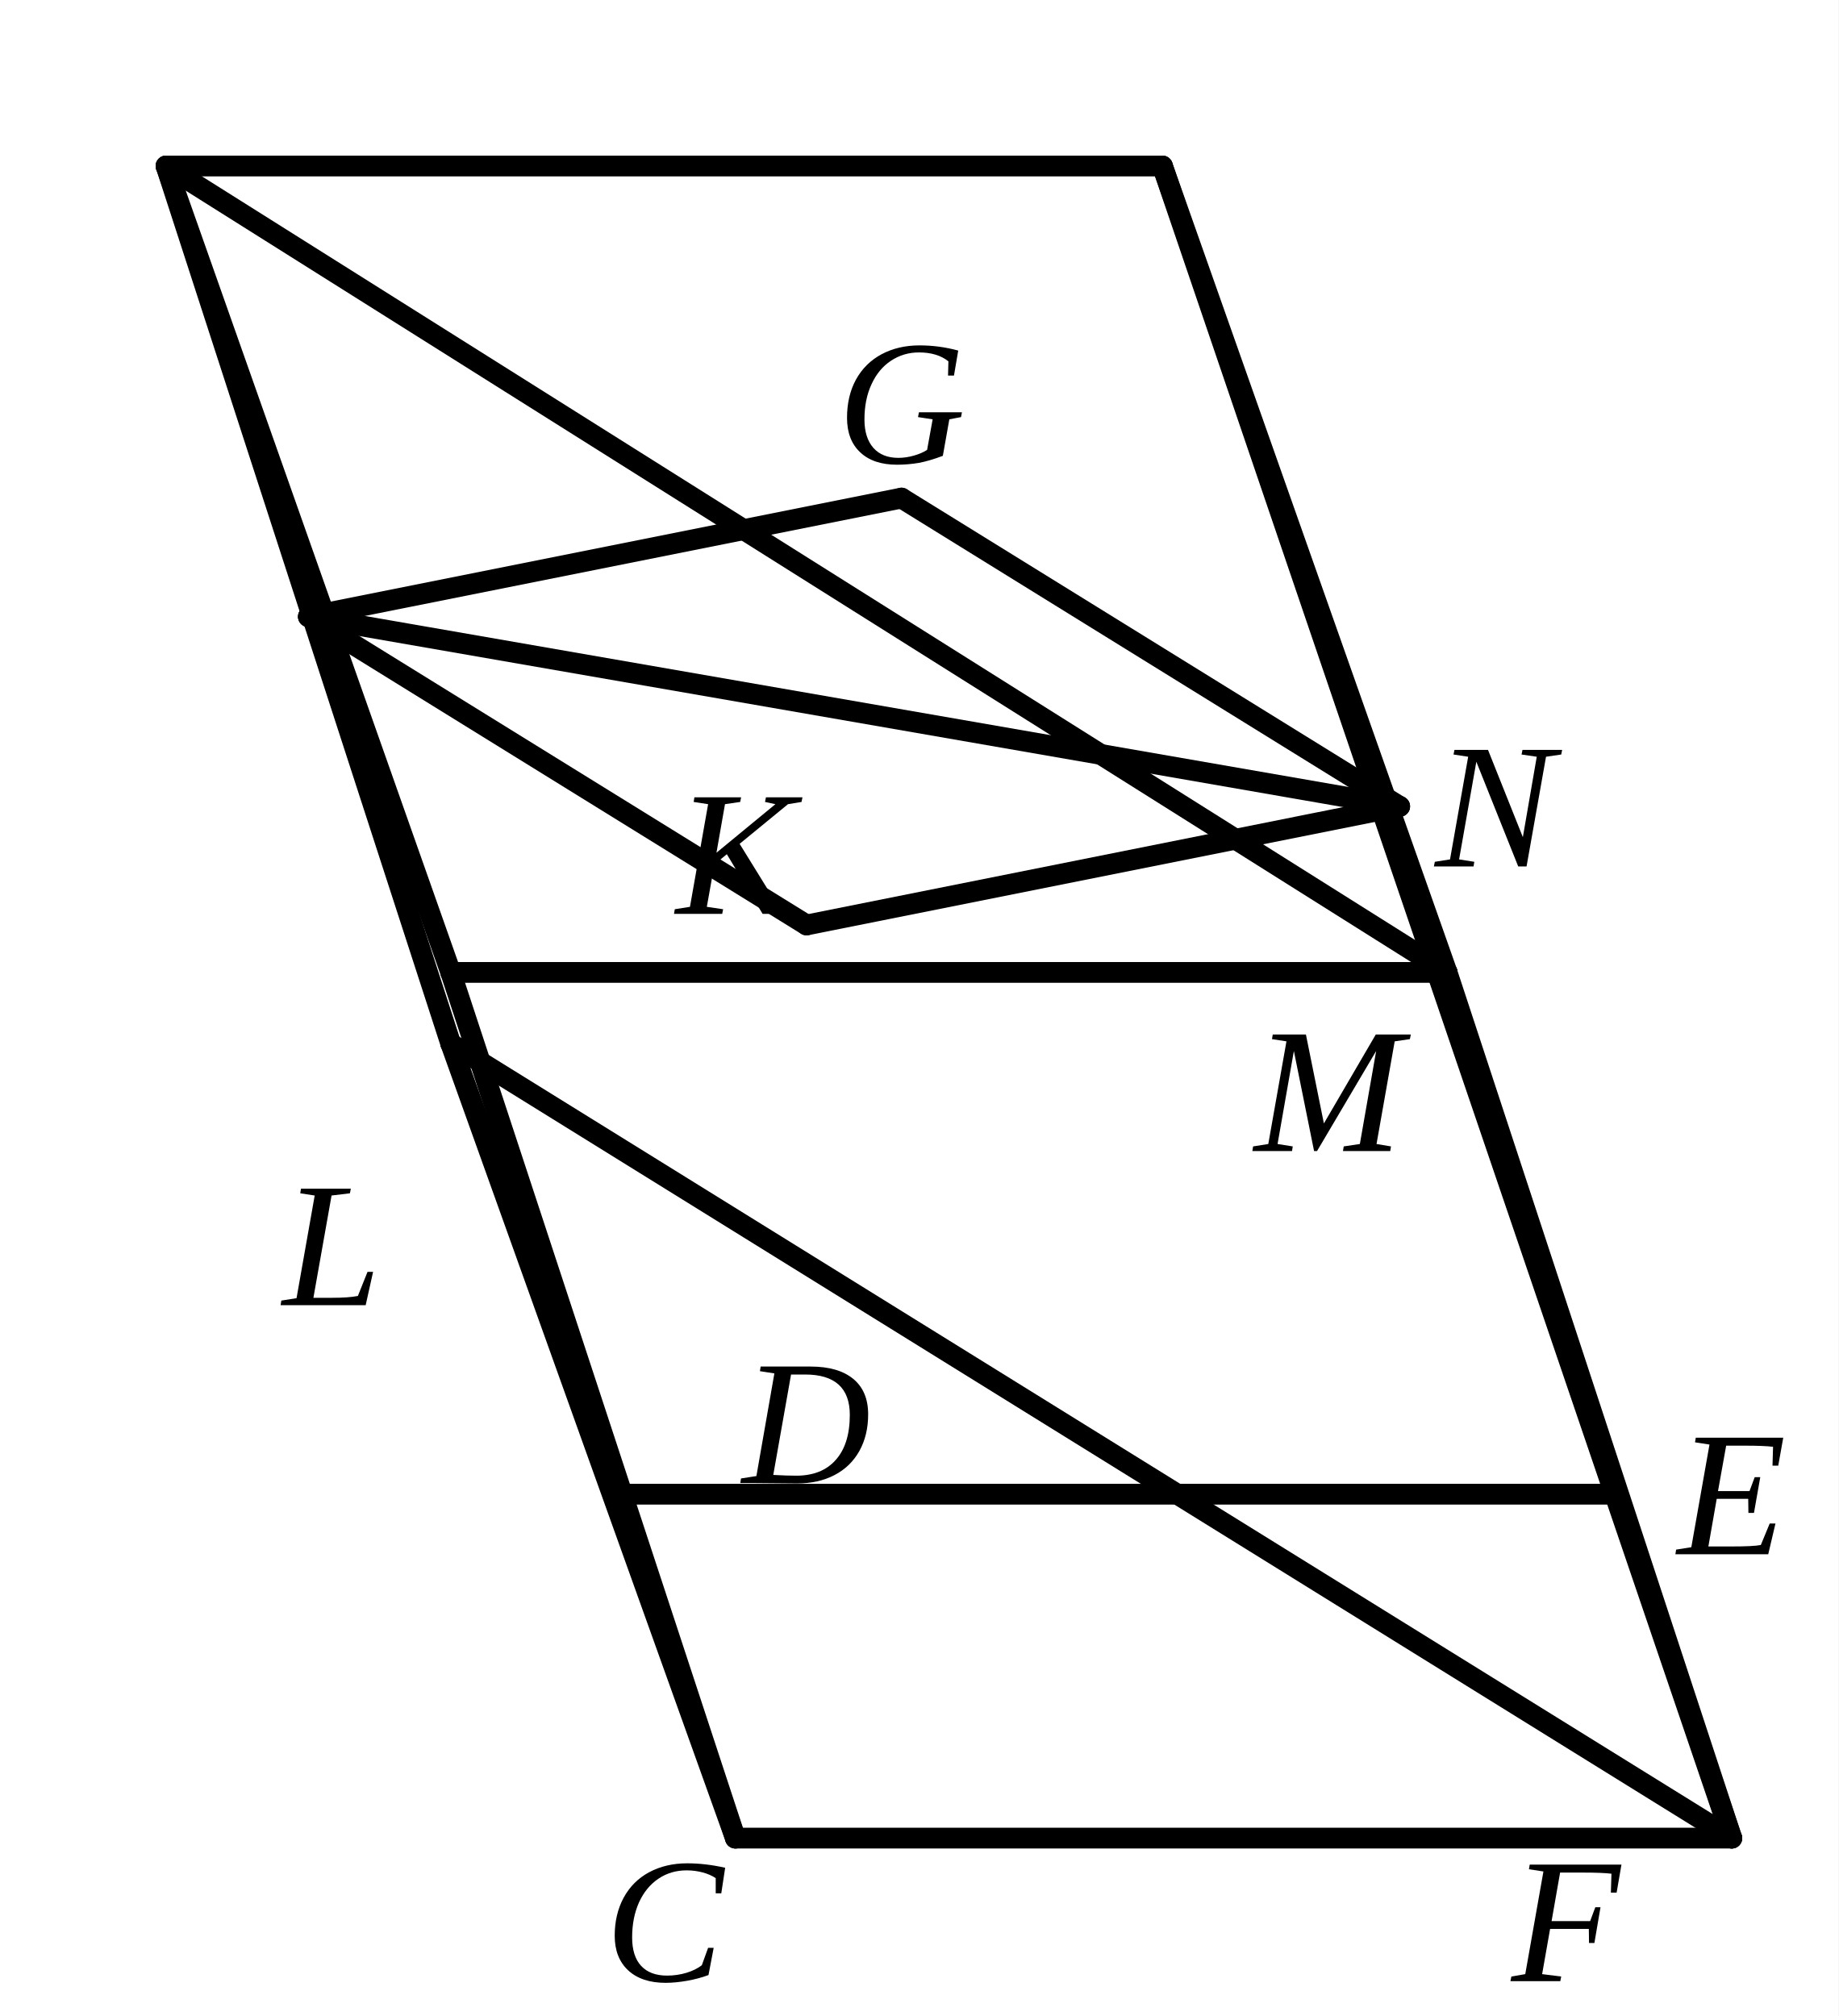
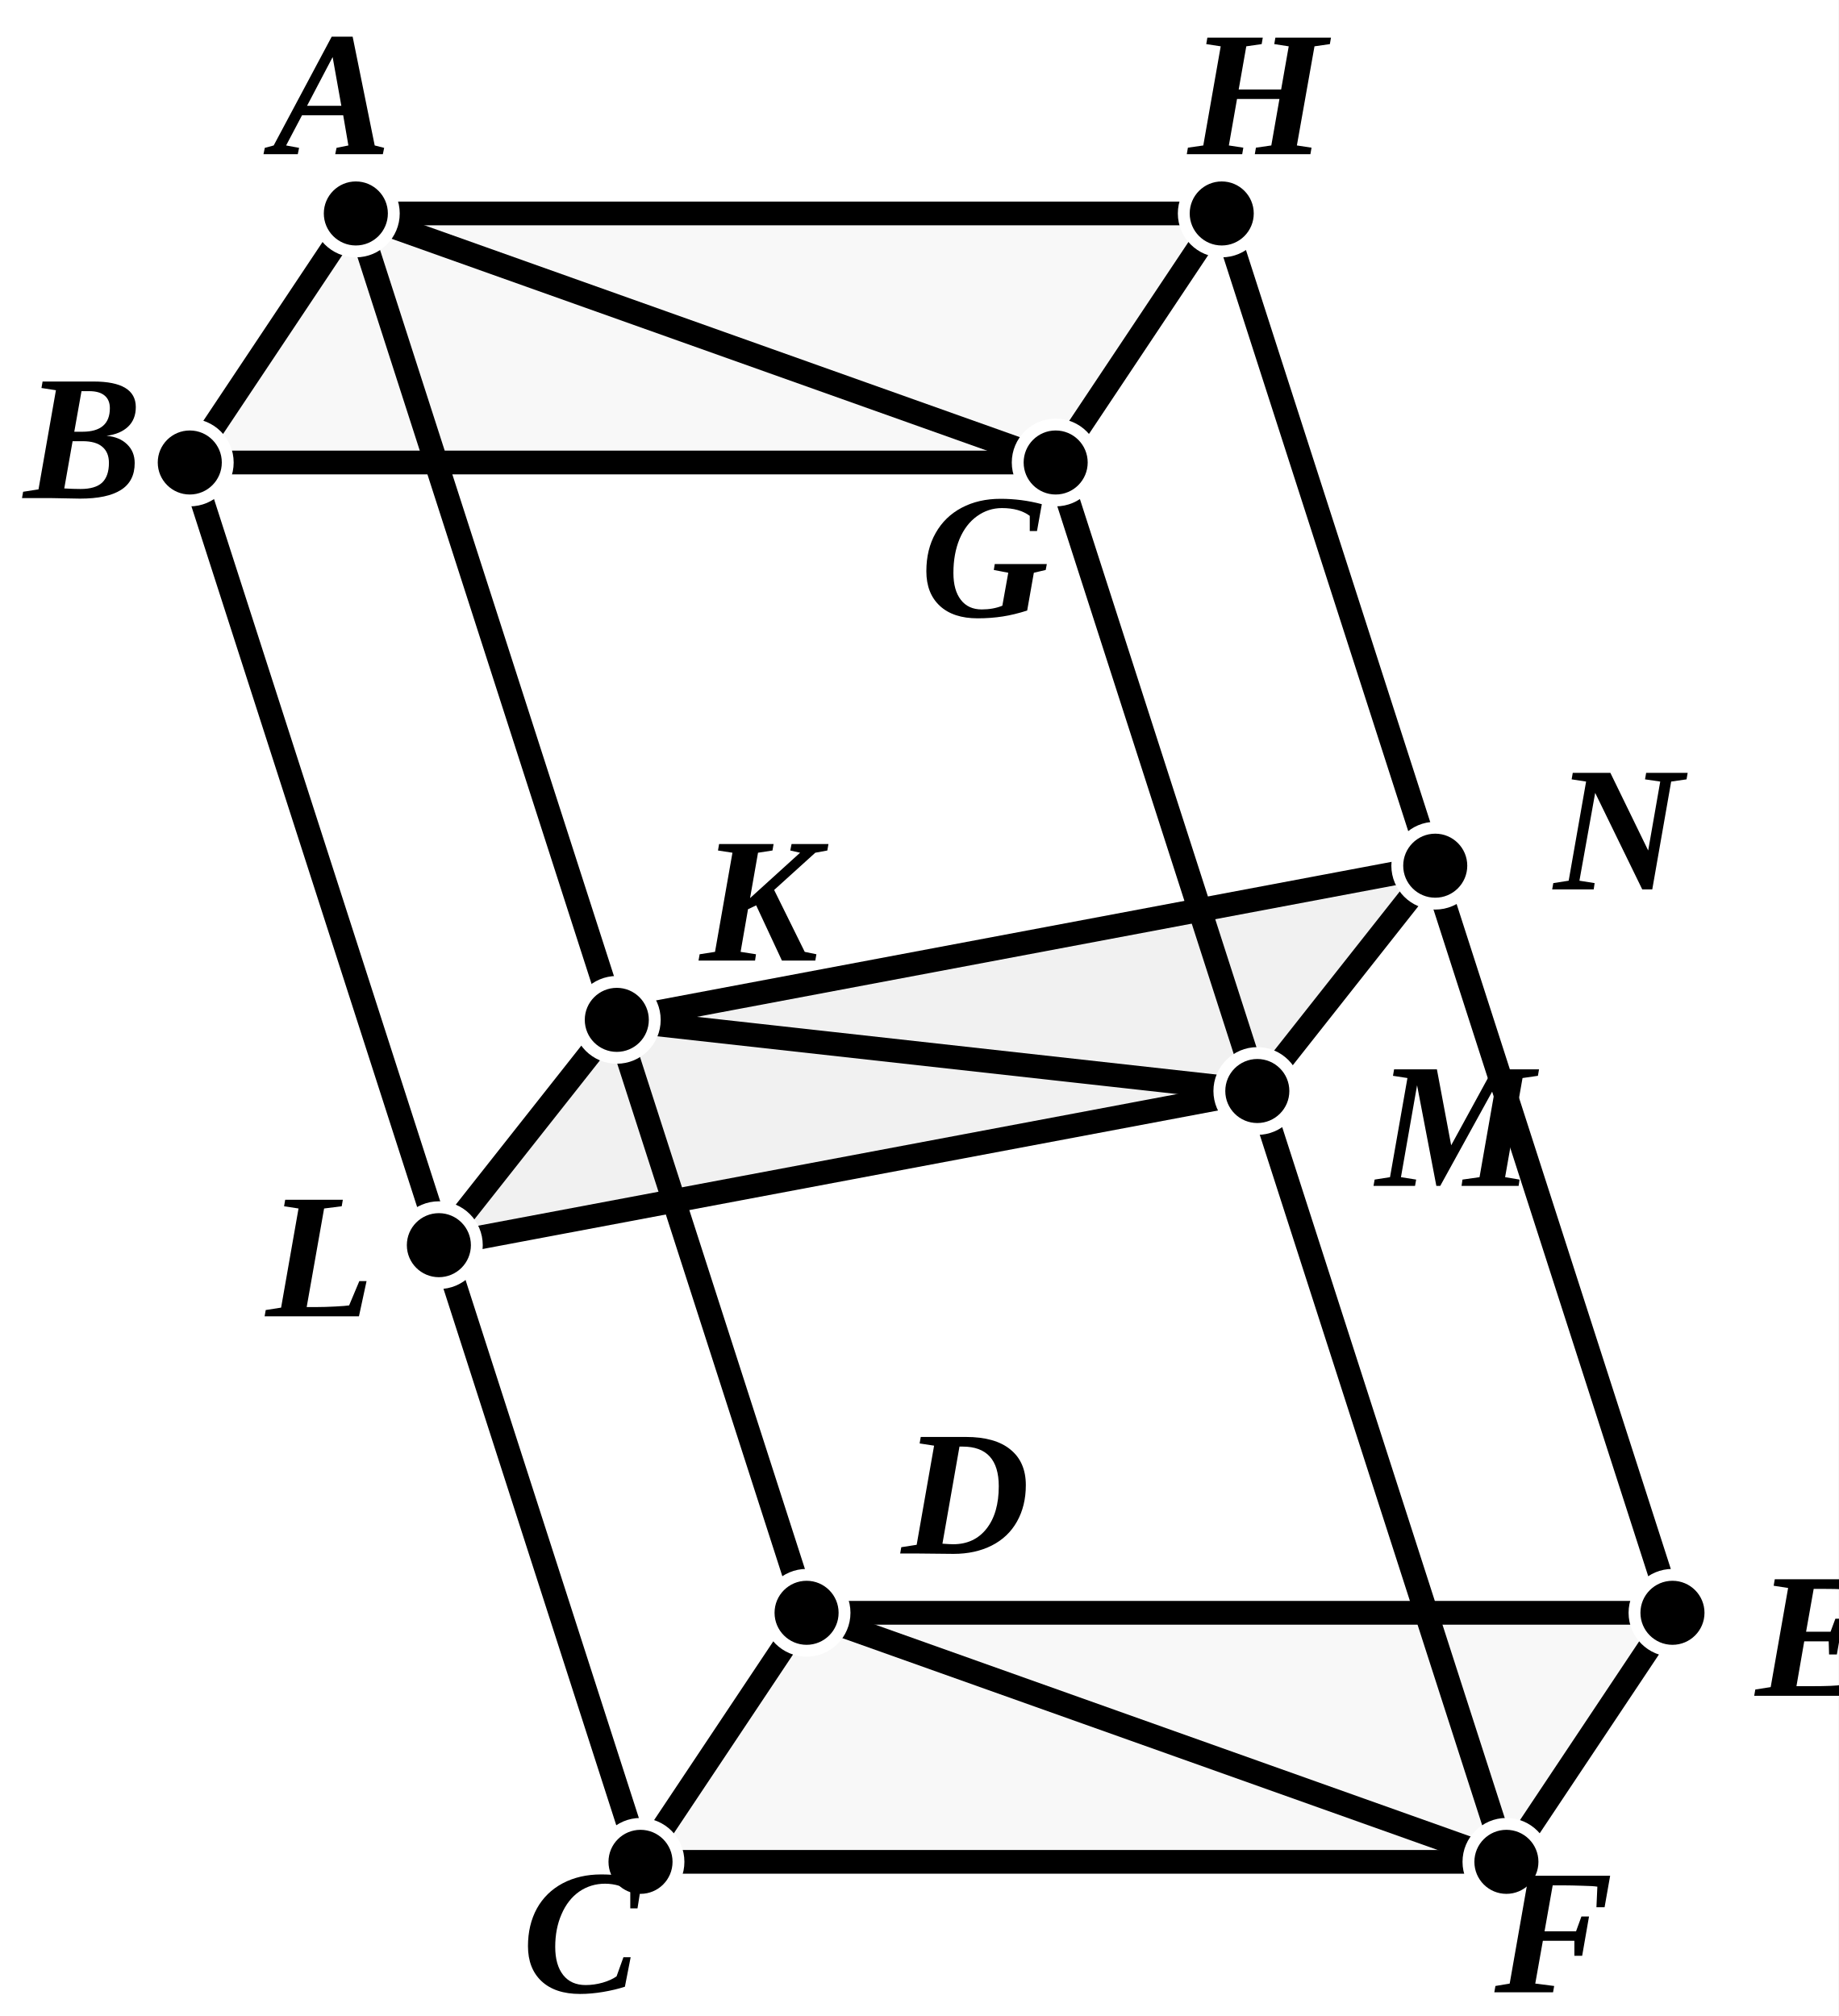
- <svg xmlns="http://www.w3.org/2000/svg" viewBox="0 0 155 170" width="100%" height="100%">
+ <svg xmlns="http://www.w3.org/2000/svg" viewBox="0 0 155 170" width="155" height="170" class="euclid-graphic" data-graphic-id="0337.g1" data-folio="0337" data-graphic="g1" data-proposition="XI.28">
  <style>
-     .bg { fill: #ffffff; }
-     .line { stroke: #000000; stroke-width: 1.75; stroke-linecap: round; stroke-linejoin: round; fill: none; }
-     .dashed { stroke: #000000; stroke-width: 1.5; stroke-dasharray: 4,3; stroke-linecap: round; stroke-linejoin: round; fill: none; }
-     .el { cursor: pointer; transition: stroke 0.15s ease; }
-     .el:hover .line, .el:hover .dashed { stroke: #0284c7; stroke-width: 2.5; }
-     .el:hover .lbl { fill: #0284c7; }
-     .lbl { font-family: "Times New Roman", Times, Georgia, serif; font-size: 15px; font-style: italic; fill: #000000; text-anchor: middle; dominant-baseline: central; user-select: none; }
+     .euclid-graphic {
+       font-family: 'Times New Roman', 'Georgia', serif;
+       font-style: italic;
+       background-color: #ffffff;
+     }
+     .geom-line {
+       stroke: #000000;
+       stroke-width: 2.0;
+       stroke-linecap: round;
+       stroke-linejoin: round;
+       fill: none;
+       transition: stroke 0.15s, stroke-width 0.15s;
+     }
+     .geom-polygon {
+       fill: #000000;
+       fill-opacity: 0.03;
+       stroke: none;
+       transition: fill-opacity 0.15s;
+     }
+     .geom-point {
+       fill: #000000;
+       stroke: #ffffff;
+       stroke-width: 1;
+     }
+     .geom-label {
+       font-size: 15px;
+       font-weight: bold;
+       fill: #000000;
+       user-select: none;
+     }
+     .geom-overlay {
+       opacity: 0;
+       pointer-events: none;
+       transition: opacity 0.12s ease;
+     }
+     [data-ref]:hover, .highlight, .geom-highlight-active {
+       opacity: 1 !important;
+       stroke: #ef4444 !important;
+       stroke-width: 3.5 !important;
+       cursor: pointer;
+     }
+     text[data-ref]:hover, text.highlight, text.geom-highlight-active {
+       fill: #ef4444 !important;
+       stroke: none !important;
+     }
+     .geom-polygon:hover, .geom-polygon.highlight, polygon.geom-highlight-active {
+       opacity: 1 !important;
+       fill-opacity: 0.24 !important;
+       fill: #ef4444 !important;
+       stroke: #ef4444 !important;
+       stroke-width: 2.5 !important;
+     }
+     .geom-point:hover, .geom-point.highlight, circle.geom-point.geom-highlight-active {
+       r: 5.0 !important;
+       fill: #ef4444 !important;
+       stroke: #ffffff !important;
+       stroke-width: 1.5 !important;
+     }
  </style>
-   <rect class="bg" width="155" height="170" />
-   <g class="el">
-     <line class="line" x1="14.0" y1="14.0" x2="98.0" y2="14.0" />
-     <line class="line" x1="98.0" y1="14.0" x2="122.0" y2="82.0" />
-     <line class="line" x1="122.0" y1="82.0" x2="38.0" y2="82.0" />
-     <line class="line" x1="38.0" y1="82.0" x2="14.0" y2="14.0" />
-     <line class="line" x1="38.0" y1="82.0" x2="62.0" y2="155.0" />
-     <line class="line" x1="122.0" y1="82.0" x2="146.0" y2="155.0" />
-     <line class="line" x1="14.0" y1="14.0" x2="38.0" y2="88.0" />
-     <line class="line" x1="38.0" y1="88.0" x2="62.0" y2="155.0" />
-     <line class="line" x1="98.0" y1="14.0" x2="146.0" y2="155.0" />
-     <line class="line" x1="62.0" y1="155.0" x2="146.0" y2="155.0" />
-     <line class="line" x1="14.0" y1="14.0" x2="122.0" y2="82.0" />
-     <line class="line" x1="38.0" y1="88.0" x2="146.0" y2="155.0" />
-     <line class="line" x1="26.0" y1="52.0" x2="68.0" y2="78.0" />
-     <line class="line" x1="68.0" y1="78.0" x2="118.0" y2="68.0" />
-     <line class="line" x1="118.0" y1="68.0" x2="76.0" y2="42.0" />
-     <line class="line" x1="76.0" y1="42.0" x2="26.0" y2="52.0" />
-     <line class="line" x1="26.0" y1="52.0" x2="118.0" y2="68.0" />
-     <line class="line" x1="52.0" y1="126.0" x2="136.0" y2="126.0" />
-     <text class="lbl" x="76.0" y="34.0">G</text>
-     <text class="lbl" x="126.0" y="68.0">N</text>
-     <text class="lbl" x="62.0" y="72.0">K</text>
-     <text class="lbl" x="112.0" y="92.0">M</text>
-     <text class="lbl" x="28.0" y="105.0">L</text>
-     <text class="lbl" x="68.0" y="120.0">D</text>
-     <text class="lbl" x="146.0" y="126.0">E</text>
-     <text class="lbl" x="56.0" y="162.0">C</text>
-     <text class="lbl" x="132.0" y="162.0">F</text>
+   <rect width="100%" height="100%" fill="#ffffff" />
+   <g id="elements">
+     <line id="el-A-H" x1="30" y1="18" x2="103" y2="18" class="geom-line" />
+     <line id="el-H-G" x1="103" y1="18" x2="89" y2="39" class="geom-line" />
+     <line id="el-G-B" x1="89" y1="39" x2="16" y2="39" class="geom-line" />
+     <line id="el-B-A" x1="16" y1="39" x2="30" y2="18" class="geom-line" />
+     <line id="el-D-E" x1="68" y1="136" x2="141" y2="136" class="geom-line" />
+     <line id="el-E-F" x1="141" y1="136" x2="127" y2="157" class="geom-line" />
+     <line id="el-F-C" x1="127" y1="157" x2="54" y2="157" class="geom-line" />
+     <line id="el-C-D" x1="54" y1="157" x2="68" y2="136" class="geom-line" />
+     <line id="el-K-N" x1="52" y1="86" x2="121" y2="73" class="geom-line" />
+     <line id="el-N-M" x1="121" y1="73" x2="106" y2="92" class="geom-line" />
+     <line id="el-M-L" x1="106" y1="92" x2="37" y2="105" class="geom-line" />
+     <line id="el-L-K" x1="37" y1="105" x2="52" y2="86" class="geom-line" />
+   </g>
+   <g id="graphics">
+     <polygon id="el-poly-KLMN" data-ref="&lt; K L M N &gt;" data-type="polygon" points="52,86 37,105 106,92 121,73" class="geom-polygon" />
+     <polygon id="el-tri-KLM" data-ref="&lt; K L M &gt;" data-type="polygon" points="52,86 37,105 106,92" class="geom-polygon" />
+     <polygon id="el-tri-MNK" data-ref="&lt; M N K &gt;" data-aliases="&lt; K M N &gt;" data-type="polygon" points="106,92 121,73 52,86" class="geom-polygon" />
+     <polygon id="el-tri-ABG" data-ref="&lt; A B G &gt;" data-type="polygon" points="30,18 16,39 89,39" class="geom-polygon" />
+     <polygon id="el-tri-DCF" data-ref="&lt; D C F &gt;" data-type="polygon" points="68,136 54,157 127,157" class="geom-polygon" />
+     <polygon id="el-tri-AGH" data-ref="&lt; A G H &gt;" data-type="polygon" points="30,18 89,39 103,18" class="geom-polygon" />
+     <polygon id="el-tri-DFE" data-ref="&lt; D F E &gt;" data-type="polygon" points="68,136 127,157 141,136" class="geom-polygon" />
+     <line id="el-seg-AD" data-ref="/ A D /" data-aliases="/ D A /" data-type="segment" x1="30" y1="18" x2="68" y2="136" class="geom-line" />
+     <line id="el-seg-BC" data-ref="/ B C /" data-aliases="/ C B /" data-type="segment" x1="16" y1="39" x2="54" y2="157" class="geom-line" />
+     <line id="el-seg-GF" data-ref="/ G F /" data-aliases="/ F G /" data-type="segment" x1="89" y1="39" x2="127" y2="157" class="geom-line" />
+     <line id="el-seg-HE" data-ref="/ H E /" data-aliases="/ E H /" data-type="segment" x1="103" y1="18" x2="141" y2="136" class="geom-line" />
+     <line id="el-seg-AG" data-ref="/ A G /" data-aliases="/ G A /" data-type="segment" x1="30" y1="18" x2="89" y2="39" class="geom-line" />
+     <line id="el-seg-DF" data-ref="/ D F /" data-aliases="/ F D /" data-type="segment" x1="68" y1="136" x2="127" y2="157" class="geom-line" />
+     <line id="el-seg-KM" data-ref="/ K M /" data-aliases="/ M K /" data-type="segment" x1="52" y1="86" x2="106" y2="92" class="geom-line" />
+   </g>
+   <g id="highlights" style="pointer-events: none;">
+     <polygon id="hl-poly-KLMN" data-ref="&lt; K L M N &gt;" points="52,86 37,105 106,92 121,73" class="geom-polygon geom-overlay" />
+     <polygon id="hl-tri-KLM" data-ref="&lt; K L M &gt;" points="52,86 37,105 106,92" class="geom-polygon geom-overlay" />
+     <polygon id="hl-tri-MNK" data-ref="&lt; M N K &gt;" data-aliases="&lt; K M N &gt;" points="106,92 121,73 52,86" class="geom-polygon geom-overlay" />
+     <polygon id="hl-tri-ABG" data-ref="&lt; A B G &gt;" points="30,18 16,39 89,39" class="geom-polygon geom-overlay" />
+     <polygon id="hl-tri-DCF" data-ref="&lt; D C F &gt;" points="68,136 54,157 127,157" class="geom-polygon geom-overlay" />
+     <polygon id="hl-tri-AGH" data-ref="&lt; A G H &gt;" points="30,18 89,39 103,18" class="geom-polygon geom-overlay" />
+     <polygon id="hl-tri-DFE" data-ref="&lt; D F E &gt;" points="68,136 127,157 141,136" class="geom-polygon geom-overlay" />
+     <line id="hl-seg-AD" data-ref="/ A D /" data-aliases="/ D A /" x1="30" y1="18" x2="68" y2="136" class="geom-line geom-overlay" />
+     <line id="hl-seg-BC" data-ref="/ B C /" data-aliases="/ C B /" x1="16" y1="39" x2="54" y2="157" class="geom-line geom-overlay" />
+     <line id="hl-seg-GF" data-ref="/ G F /" data-aliases="/ F G /" x1="89" y1="39" x2="127" y2="157" class="geom-line geom-overlay" />
+     <line id="hl-seg-HE" data-ref="/ H E /" data-aliases="/ E H /" x1="103" y1="18" x2="141" y2="136" class="geom-line geom-overlay" />
+     <line id="hl-seg-AG" data-ref="/ A G /" data-aliases="/ G A /" x1="30" y1="18" x2="89" y2="39" class="geom-line geom-overlay" />
+     <line id="hl-seg-DF" data-ref="/ D F /" data-aliases="/ F D /" x1="68" y1="136" x2="127" y2="157" class="geom-line geom-overlay" />
+     <line id="hl-seg-KM" data-ref="/ K M /" data-aliases="/ M K /" x1="52" y1="86" x2="106" y2="92" class="geom-line geom-overlay" />
+   </g>
+   <g id="points">
+     <circle id="el-pt-A" data-ref="A" data-type="point" cx="30" cy="18" r="3.2" class="geom-point" />
+     <circle id="el-pt-H" data-ref="H" data-type="point" cx="103" cy="18" r="3.2" class="geom-point" />
+     <circle id="el-pt-B" data-ref="B" data-type="point" cx="16" cy="39" r="3.2" class="geom-point" />
+     <circle id="el-pt-G" data-ref="G" data-type="point" cx="89" cy="39" r="3.2" class="geom-point" />
+     <circle id="el-pt-K" data-ref="K" data-type="point" cx="52" cy="86" r="3.2" class="geom-point" />
+     <circle id="el-pt-L" data-ref="L" data-type="point" cx="37" cy="105" r="3.2" class="geom-point" />
+     <circle id="el-pt-M" data-ref="M" data-type="point" cx="106" cy="92" r="3.2" class="geom-point" />
+     <circle id="el-pt-N" data-ref="N" data-type="point" cx="121" cy="73" r="3.2" class="geom-point" />
+     <circle id="el-pt-D" data-ref="D" data-type="point" cx="68" cy="136" r="3.2" class="geom-point" />
+     <circle id="el-pt-E" data-ref="E" data-type="point" cx="141" cy="136" r="3.2" class="geom-point" />
+     <circle id="el-pt-C" data-ref="C" data-type="point" cx="54" cy="157" r="3.2" class="geom-point" />
+     <circle id="el-pt-F" data-ref="F" data-type="point" cx="127" cy="157" r="3.2" class="geom-point" />
+   </g>
+   <g id="labels">
+     <text id="lbl-A" data-ref="A" x="28" y="13" text-anchor="middle" class="geom-label">A</text>
+     <text id="lbl-H" data-ref="H" x="106" y="13" text-anchor="middle" class="geom-label">H</text>
+     <text id="lbl-B" data-ref="B" x="7" y="42" text-anchor="middle" class="geom-label">B</text>
+     <text id="lbl-G" data-ref="G" x="83" y="52" text-anchor="middle" class="geom-label">G</text>
+     <text id="lbl-N" data-ref="N" x="131" y="75" text-anchor="start" class="geom-label">N</text>
+     <text id="lbl-K" data-ref="K" x="59" y="81" text-anchor="start" class="geom-label">K</text>
+     <text id="lbl-M" data-ref="M" x="116" y="100" text-anchor="start" class="geom-label">M</text>
+     <text id="lbl-L" data-ref="L" x="27" y="111" text-anchor="middle" class="geom-label">L</text>
+     <text id="lbl-D" data-ref="D" x="76" y="131" text-anchor="start" class="geom-label">D</text>
+     <text id="lbl-E" data-ref="E" x="148" y="143" text-anchor="start" class="geom-label">E</text>
+     <text id="lbl-C" data-ref="C" x="49" y="168" text-anchor="middle" class="geom-label">C</text>
+     <text id="lbl-F" data-ref="F" x="131" y="168" text-anchor="middle" class="geom-label">F</text>
  </g>
</svg>
